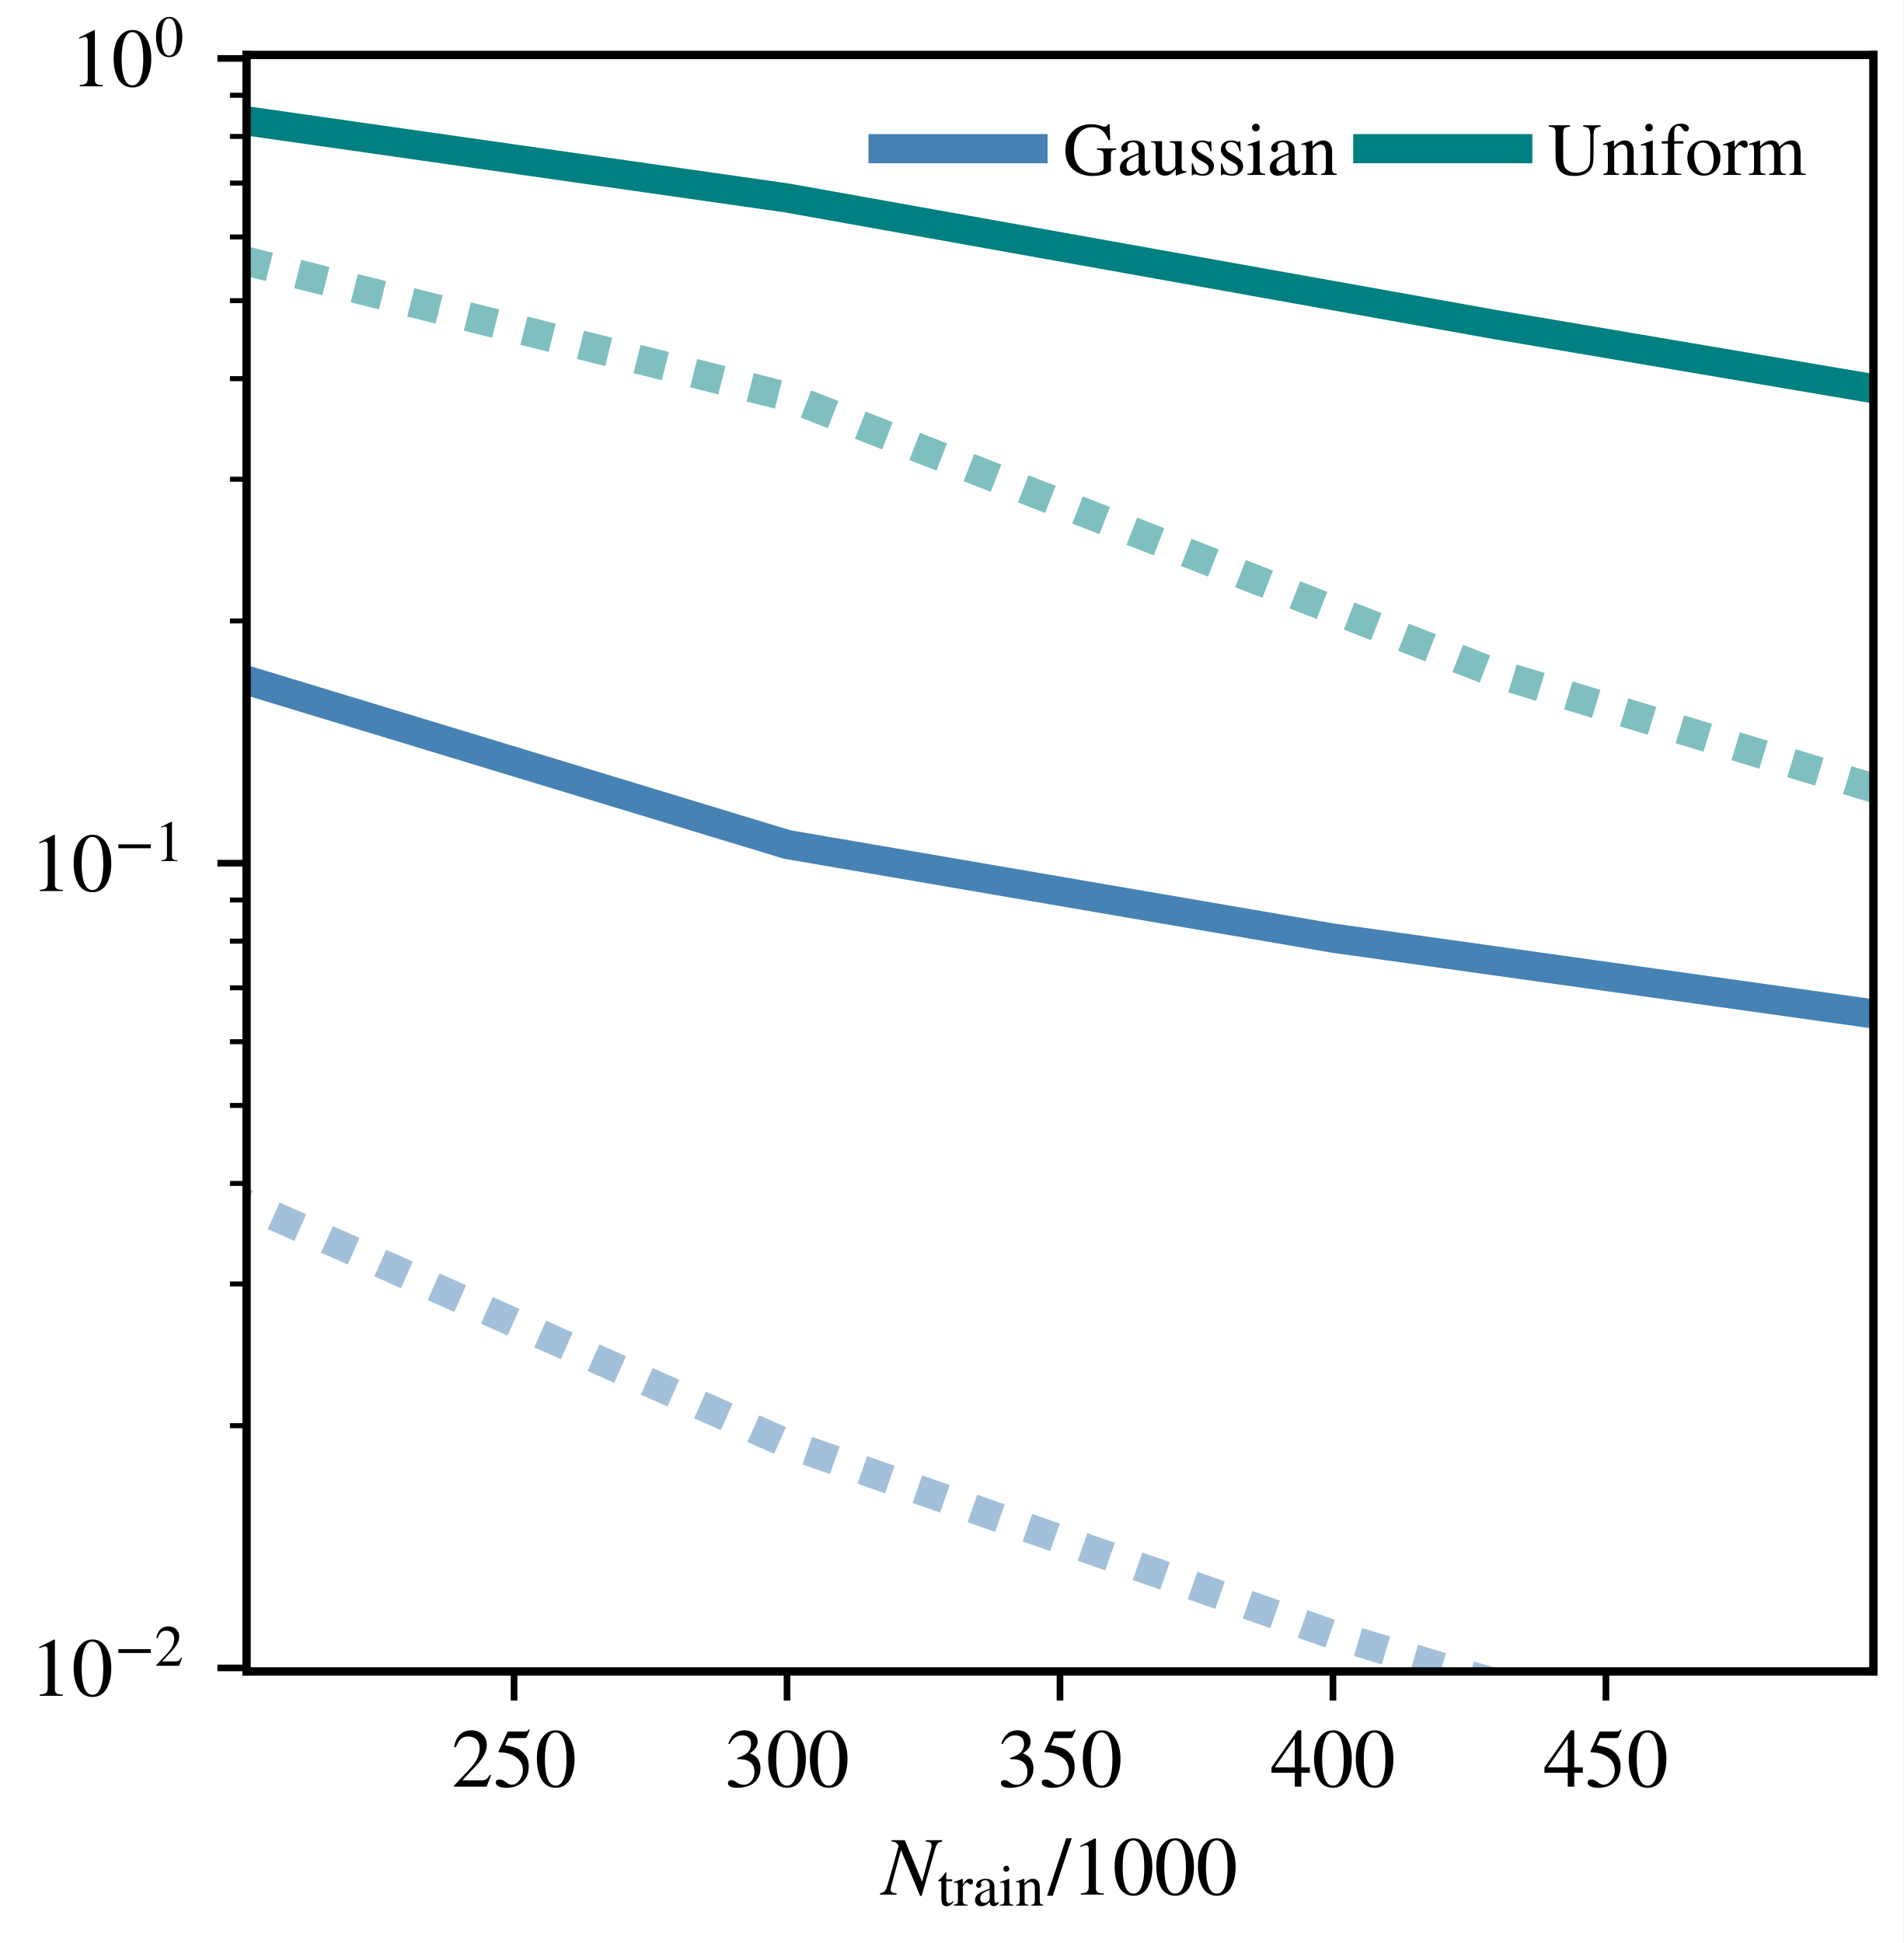
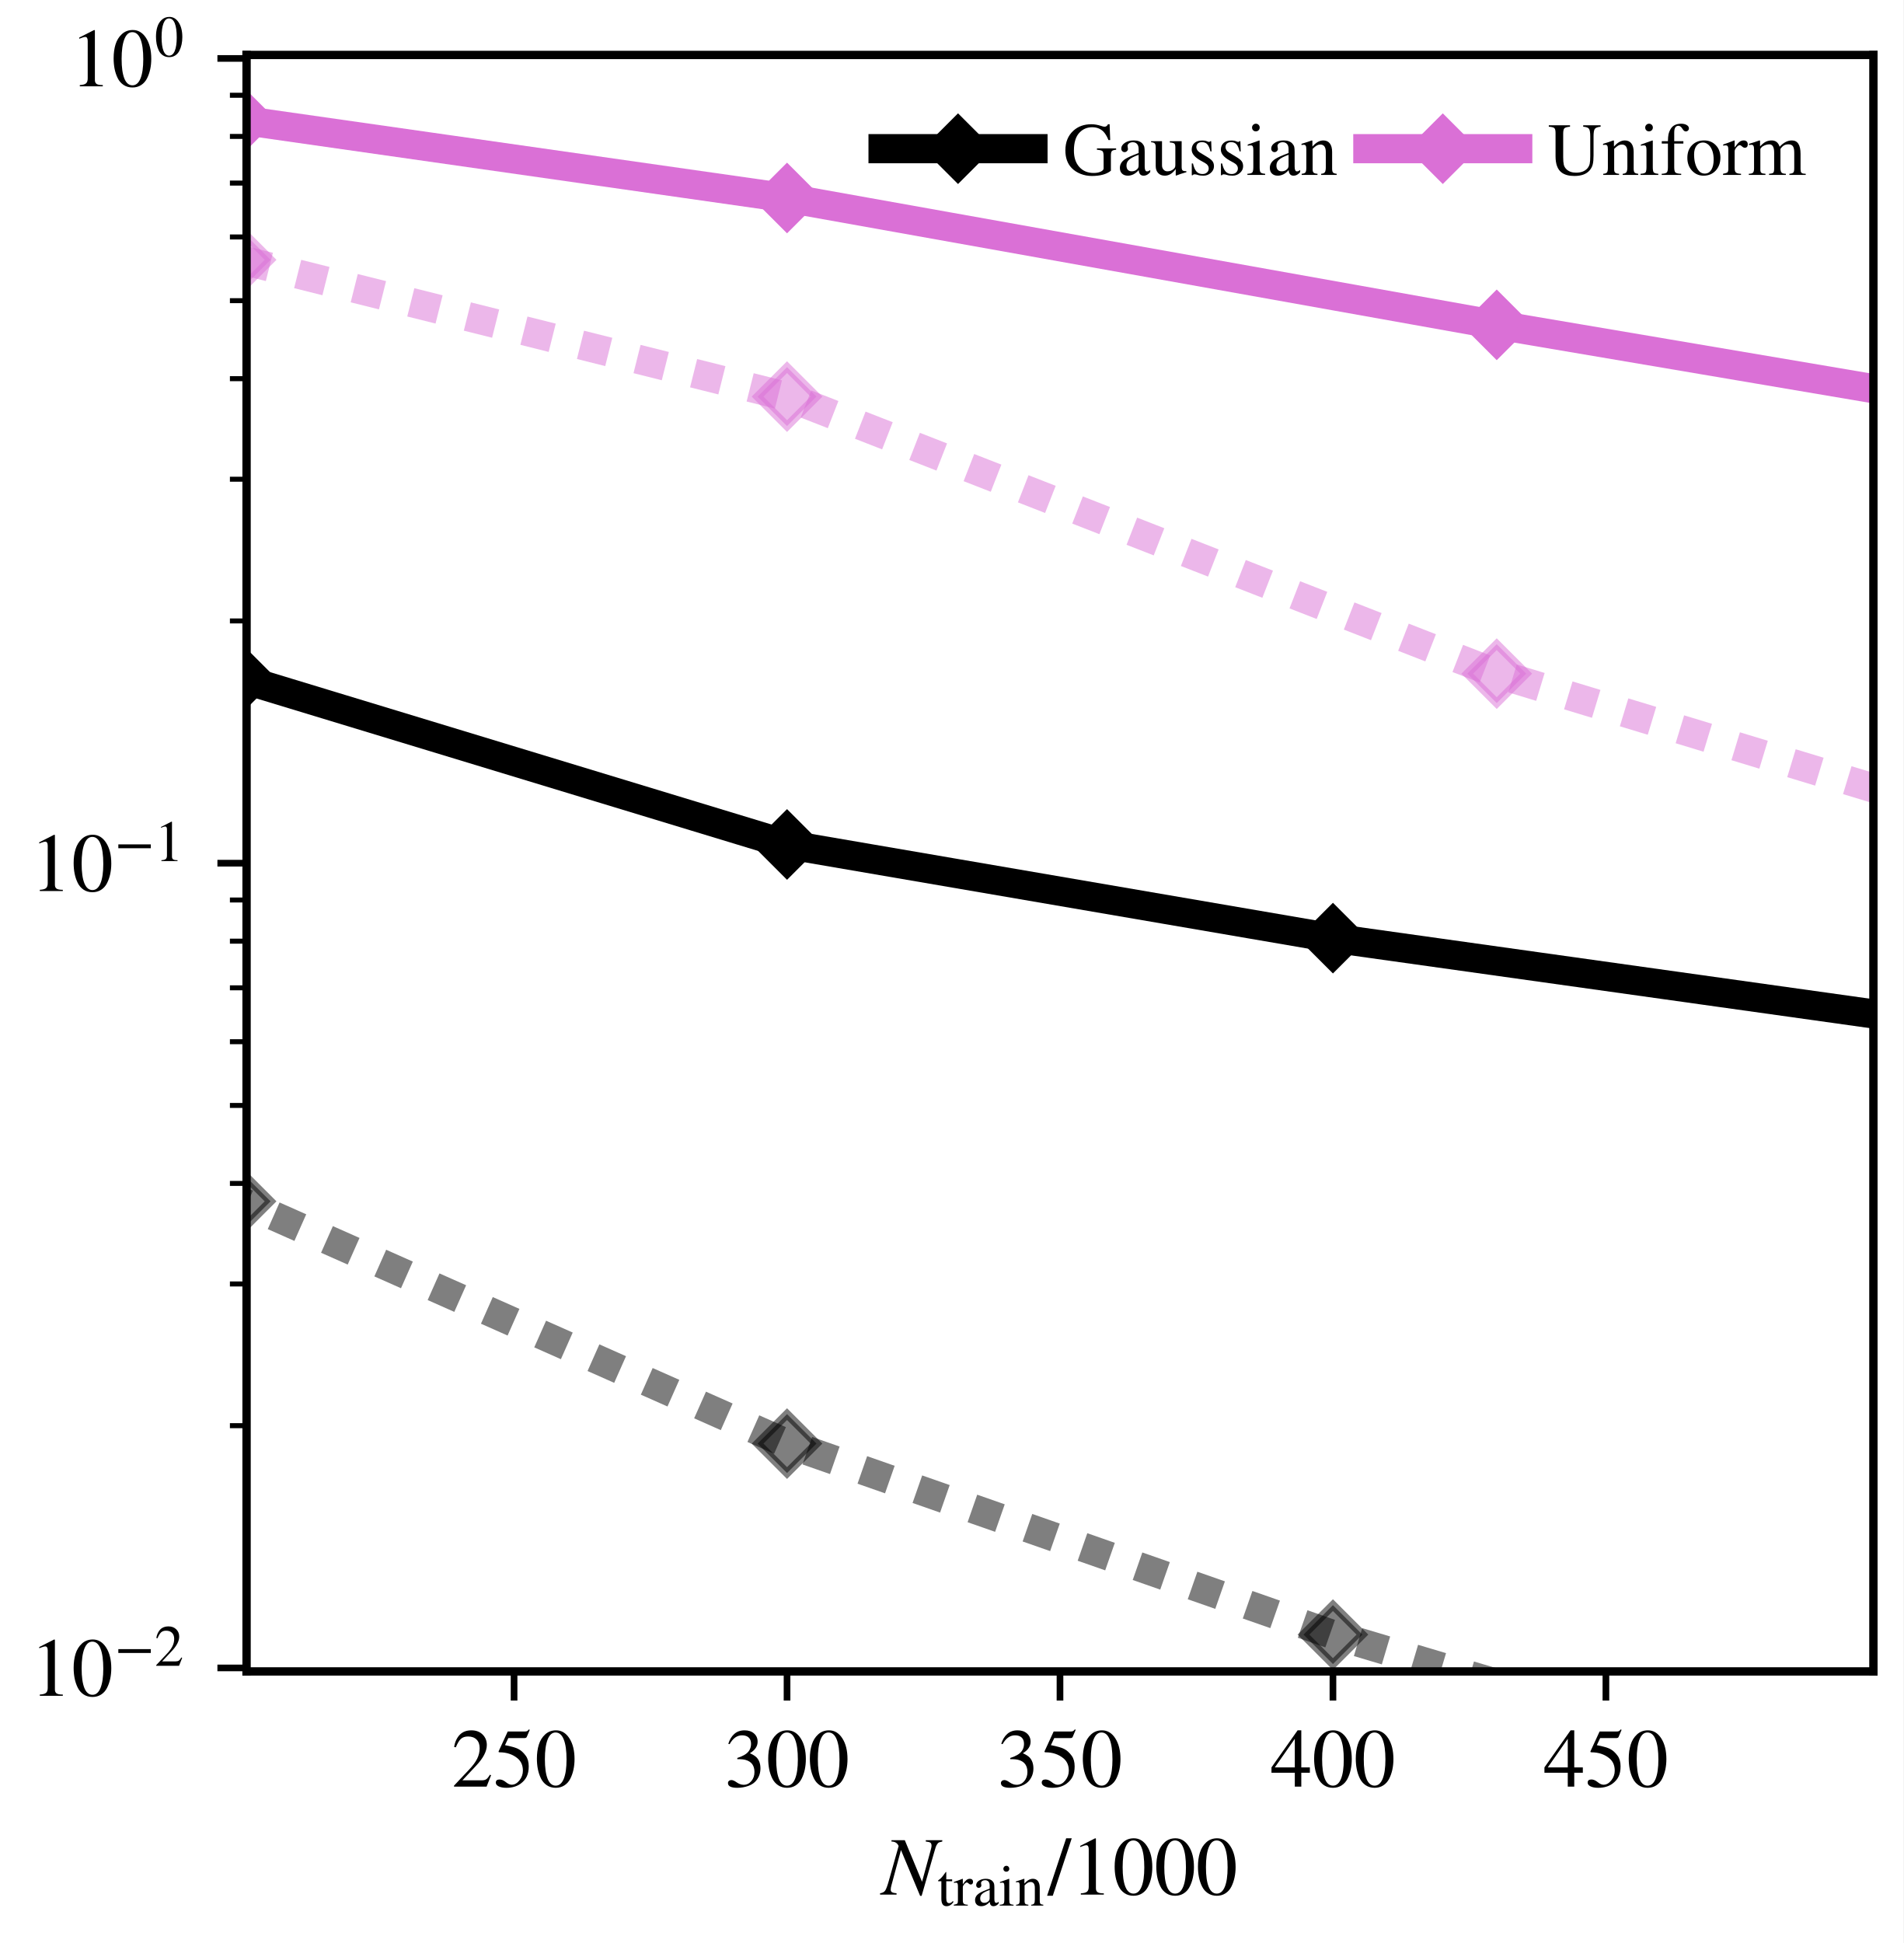
<svg xmlns="http://www.w3.org/2000/svg" xmlns:xlink="http://www.w3.org/1999/xlink" width="228.5pt" height="233.237pt" viewBox="0 0 228.5 233.237" version="1.1">
  <defs>
    <style type="text/css">*{stroke-linejoin: round; stroke-linecap: butt}</style>
  </defs>
  <g id="figure_1">
    <g id="patch_1">
      <path d="M 0 233.237  L 228.5 233.237  L 228.5 0  L 0 0  z " style="fill: #ffffff" />
    </g>
    <g id="axes_1">
      <g id="patch_2">
        <path d="M 29.6 200.637  L 224.9 200.637  L 224.9 6.597  L 29.6 6.597  z " style="fill: #ffffff" />
      </g>
      <g id="matplotlib.axis_1">
        <g id="xtick_1">
          <g id="line2d_1">
-             <path d="M 61.713 200.637  L 61.713 6.597  " clip-path="url(#p13ea6375a6)" style="fill: none" />
+             <path d="M 61.713 200.637  L 61.713 6.597  " clip-path="url(#pe35d0a212f)" style="fill: none" />
          </g>
          <g id="line2d_2">
            <defs>
-               <path id="mcc42e2bdb8" d="M 0 0  L 0 3.5  " style="stroke: #000000; stroke-width: 0.8" />
-             </defs>
-             <g>
-               <use xlink:href="#mcc42e2bdb8" x="61.713" y="200.637" style="stroke: #000000; stroke-width: 0.8" />
+               <path id="m22aeab8056" d="M 0 0  L 0 3.5  " style="stroke: #000000; stroke-width: 0.8" />
+             </defs>
+             <g>
+               <use xlink:href="#m22aeab8056" x="61.713" y="200.637" style="stroke: #000000; stroke-width: 0.8" />
            </g>
          </g>
          <g id="text_1">
            <g transform="translate(54.21309 214.4671) scale(0.1 -0.1)">
              <defs>
                <path id="STIXGeneral-Regular-32" d="M 3034 877  L 2688 0  L 186 0  L 186 77  L 1325 1286  Q 1773 1754 1965 2144  Q 2157 2534 2157 2950  Q 2157 3379 1920 3616  Q 1683 3853 1267 3853  Q 922 3853 720 3673  Q 518 3494 326 3021  L 192 3053  Q 301 3648 630 3987  Q 960 4326 1523 4326  Q 2054 4326 2380 4006  Q 2707 3686 2707 3200  Q 2707 2477 1888 1613  L 832 486  L 2330 486  Q 2541 486 2665 569  Q 2790 653 2944 915  L 3034 877  z " transform="scale(0.015625)" />
                <path id="STIXGeneral-Regular-35" d="M 2803 4358  L 2573 3814  Q 2534 3731 2400 3731  L 1158 3731  L 902 3187  Q 1606 3053 1920 2896  Q 2234 2739 2502 2368  Q 2726 2061 2726 1555  Q 2726 1094 2576 780  Q 2426 467 2099 224  Q 1664 -90 1011 -90  Q 646 -90 422 19  Q 198 128 198 307  Q 198 550 486 550  Q 717 550 960 352  Q 1210 147 1414 147  Q 1747 147 2012 480  Q 2278 813 2278 1229  Q 2278 1843 1850 2189  Q 1293 2637 486 2637  Q 410 2637 410 2688  L 416 2720  L 1114 4237  L 2438 4237  Q 2547 4237 2608 4269  Q 2669 4301 2746 4403  L 2803 4358  z " transform="scale(0.015625)" />
                <path id="STIXGeneral-Regular-30" d="M 3046 2112  Q 3046 1683 2963 1302  Q 2880 922 2717 602  Q 2554 282 2266 96  Q 1978 -90 1600 -90  Q 1210 -90 915 108  Q 621 307 461 640  Q 301 973 227 1350  Q 154 1728 154 2150  Q 154 2746 301 3222  Q 448 3699 790 4012  Q 1133 4326 1626 4326  Q 2253 4326 2649 3712  Q 3046 3098 3046 2112  z M 2432 2080  Q 2432 3091 2217 3625  Q 2003 4160 1587 4160  Q 1190 4160 979 3622  Q 768 3085 768 2106  Q 768 1120 979 598  Q 1190 77 1600 77  Q 2003 77 2217 598  Q 2432 1120 2432 2080  z " transform="scale(0.015625)" />
              </defs>
              <use xlink:href="#STIXGeneral-Regular-32" />
              <use xlink:href="#STIXGeneral-Regular-35" x="50" />
              <use xlink:href="#STIXGeneral-Regular-30" x="100" />
            </g>
          </g>
        </g>
        <g id="xtick_2">
          <g id="line2d_3">
-             <path d="M 94.482 200.637  L 94.482 6.597  " clip-path="url(#p13ea6375a6)" style="fill: none" />
+             <path d="M 94.482 200.637  L 94.482 6.597  " clip-path="url(#pe35d0a212f)" style="fill: none" />
          </g>
          <g id="line2d_4">
            <g>
-               <use xlink:href="#mcc42e2bdb8" x="94.482" y="200.637" style="stroke: #000000; stroke-width: 0.8" />
+               <use xlink:href="#m22aeab8056" x="94.482" y="200.637" style="stroke: #000000; stroke-width: 0.8" />
            </g>
          </g>
          <g id="text_2">
            <g transform="translate(86.98154 214.4671) scale(0.1 -0.1)">
              <defs>
                <path id="STIXGeneral-Regular-33" d="M 390 3264  L 288 3290  Q 435 3770 748 4048  Q 1062 4326 1542 4326  Q 1990 4326 2265 4083  Q 2541 3840 2541 3450  Q 2541 2925 1946 2566  Q 2298 2413 2477 2227  Q 2758 1914 2758 1402  Q 2758 890 2464 506  Q 2246 211 1840 60  Q 1434 -90 979 -90  Q 262 -90 262 275  Q 262 378 339 442  Q 416 506 525 506  Q 685 506 915 339  Q 1197 141 1466 141  Q 1818 141 2058 425  Q 2298 710 2298 1120  Q 2298 1856 1632 2048  Q 1434 2112 979 2112  L 979 2202  Q 1338 2323 1517 2432  Q 2035 2726 2035 3290  Q 2035 3610 1852 3776  Q 1670 3942 1344 3942  Q 768 3942 390 3264  z " transform="scale(0.015625)" />
              </defs>
              <use xlink:href="#STIXGeneral-Regular-33" />
              <use xlink:href="#STIXGeneral-Regular-30" x="50" />
              <use xlink:href="#STIXGeneral-Regular-30" x="100" />
            </g>
          </g>
        </g>
        <g id="xtick_3">
          <g id="line2d_5">
-             <path d="M 127.25 200.637  L 127.25 6.597  " clip-path="url(#p13ea6375a6)" style="fill: none" />
+             <path d="M 127.25 200.637  L 127.25 6.597  " clip-path="url(#pe35d0a212f)" style="fill: none" />
          </g>
          <g id="line2d_6">
            <g>
-               <use xlink:href="#mcc42e2bdb8" x="127.25" y="200.637" style="stroke: #000000; stroke-width: 0.8" />
+               <use xlink:href="#m22aeab8056" x="127.25" y="200.637" style="stroke: #000000; stroke-width: 0.8" />
            </g>
          </g>
          <g id="text_3">
            <g transform="translate(119.75 214.4671) scale(0.1 -0.1)">
              <use xlink:href="#STIXGeneral-Regular-33" />
              <use xlink:href="#STIXGeneral-Regular-35" x="50" />
              <use xlink:href="#STIXGeneral-Regular-30" x="100" />
            </g>
          </g>
        </g>
        <g id="xtick_4">
          <g id="line2d_7">
-             <path d="M 160.018 200.637  L 160.018 6.597  " clip-path="url(#p13ea6375a6)" style="fill: none" />
+             <path d="M 160.018 200.637  L 160.018 6.597  " clip-path="url(#pe35d0a212f)" style="fill: none" />
          </g>
          <g id="line2d_8">
            <g>
-               <use xlink:href="#mcc42e2bdb8" x="160.018" y="200.637" style="stroke: #000000; stroke-width: 0.8" />
+               <use xlink:href="#m22aeab8056" x="160.018" y="200.637" style="stroke: #000000; stroke-width: 0.8" />
            </g>
          </g>
          <g id="text_4">
            <g transform="translate(152.5185 214.4671) scale(0.1 -0.1)">
              <defs>
                <path id="STIXGeneral-Regular-34" d="M 3027 1069  L 2368 1069  L 2368 0  L 1869 0  L 1869 1069  L 77 1069  L 77 1478  L 2086 4326  L 2368 4326  L 2368 1478  L 3027 1478  L 3027 1069  z M 1869 1478  L 1869 3674  L 333 1478  L 1869 1478  z " transform="scale(0.015625)" />
              </defs>
              <use xlink:href="#STIXGeneral-Regular-34" />
              <use xlink:href="#STIXGeneral-Regular-30" x="50" />
              <use xlink:href="#STIXGeneral-Regular-30" x="100" />
            </g>
          </g>
        </g>
        <g id="xtick_5">
          <g id="line2d_9">
-             <path d="M 192.787 200.637  L 192.787 6.597  " clip-path="url(#p13ea6375a6)" style="fill: none" />
+             <path d="M 192.787 200.637  L 192.787 6.597  " clip-path="url(#pe35d0a212f)" style="fill: none" />
          </g>
          <g id="line2d_10">
            <g>
-               <use xlink:href="#mcc42e2bdb8" x="192.787" y="200.637" style="stroke: #000000; stroke-width: 0.8" />
+               <use xlink:href="#m22aeab8056" x="192.787" y="200.637" style="stroke: #000000; stroke-width: 0.8" />
            </g>
          </g>
          <g id="text_5">
            <g transform="translate(185.2869 214.4671) scale(0.1 -0.1)">
              <use xlink:href="#STIXGeneral-Regular-34" />
              <use xlink:href="#STIXGeneral-Regular-35" x="50" />
              <use xlink:href="#STIXGeneral-Regular-30" x="100" />
            </g>
          </g>
        </g>
        <g id="text_6">
          <g transform="translate(105.85 227.4671) scale(0.1 -0.1)">
            <defs>
              <path id="STIXGeneral-Italic-4e" d="M 4653 4179  L 4653 4077  Q 4480 4038 4413 4016  Q 4346 3994 4266 3882  Q 4186 3770 4144 3635  Q 4102 3501 4000 3149  L 3066 -96  L 2950 -96  L 1478 3424  L 749 723  Q 691 525 691 378  Q 691 243 790 182  Q 890 122 1139 102  L 1139 0  L -128 0  L -128 102  Q 147 141 262 304  Q 378 467 550 1075  L 1299 3731  Q 1152 4077 749 4077  L 749 4179  L 1773 4179  L 3098 986  L 3776 3469  Q 3827 3648 3827 3750  Q 3827 3923 3740 3987  Q 3654 4051 3386 4077  L 3386 4179  L 4653 4179  z " transform="scale(0.015625)" />
              <path id="STIXGeneral-Regular-74" d="M 1702 493  L 1786 422  Q 1478 -64 1011 -64  Q 448 -64 448 749  L 448 2675  L 109 2675  Q 83 2694 83 2720  Q 83 2771 192 2842  Q 435 2982 813 3526  Q 826 3546 874 3606  Q 922 3667 941 3706  Q 986 3706 986 3622  L 986 2880  L 1632 2880  L 1632 2675  L 986 2675  L 986 845  Q 986 538 1062 403  Q 1139 269 1318 269  Q 1510 269 1702 493  z " transform="scale(0.015625)" />
              <path id="STIXGeneral-Regular-72" d="M 1024 2931  L 1024 2342  Q 1267 2688 1430 2816  Q 1594 2944 1792 2944  Q 1958 2944 2051 2854  Q 2144 2765 2144 2605  Q 2144 2470 2077 2393  Q 2010 2317 1894 2317  Q 1773 2317 1638 2445  Q 1536 2541 1472 2541  Q 1338 2541 1181 2355  Q 1024 2170 1024 2016  L 1024 576  Q 1024 301 1133 205  Q 1242 109 1568 96  L 1568 0  L 32 0  L 32 96  Q 339 154 412 224  Q 486 294 486 538  L 486 2138  Q 486 2349 438 2435  Q 390 2522 269 2522  Q 166 2522 45 2496  L 45 2598  Q 448 2726 992 2944  L 1024 2931  z " transform="scale(0.015625)" />
              <path id="STIXGeneral-Regular-61" d="M 2829 422  L 2829 243  Q 2586 -64 2253 -64  Q 1888 -64 1843 403  L 1837 403  Q 1427 -64 909 -64  Q 608 -64 422 112  Q 237 288 237 602  Q 237 1050 685 1350  Q 992 1555 1837 1869  L 1837 2214  Q 1837 2502 1699 2646  Q 1562 2790 1338 2790  Q 1146 2790 1018 2697  Q 890 2605 890 2477  Q 890 2419 909 2348  Q 928 2278 928 2208  Q 928 2112 841 2029  Q 755 1946 634 1946  Q 525 1946 441 2029  Q 358 2112 358 2240  Q 358 2547 685 2752  Q 986 2944 1421 2944  Q 1939 2944 2176 2656  Q 2291 2522 2323 2384  Q 2355 2246 2355 1946  L 2355 723  Q 2355 301 2554 301  Q 2682 301 2829 422  z M 1837 813  L 1837 1715  Q 1248 1510 1018 1293  Q 800 1094 800 800  Q 800 557 921 432  Q 1043 307 1242 307  Q 1453 307 1613 410  Q 1747 506 1792 589  Q 1837 672 1837 813  z " transform="scale(0.015625)" />
              <path id="STIXGeneral-Regular-69" d="M 1152 4045  Q 1152 3904 1056 3811  Q 960 3718 819 3718  Q 685 3718 592 3811  Q 499 3904 499 4045  Q 499 4179 595 4275  Q 691 4371 826 4371  Q 966 4371 1059 4275  Q 1152 4179 1152 4045  z M 1619 0  L 102 0  L 102 96  Q 435 115 521 211  Q 608 307 608 666  L 608 2118  Q 608 2342 563 2432  Q 518 2522 397 2522  Q 243 2522 128 2490  L 128 2592  L 1120 2944  L 1146 2918  L 1146 672  Q 1146 314 1226 218  Q 1306 122 1619 96  L 1619 0  z " transform="scale(0.015625)" />
              <path id="STIXGeneral-Regular-6e" d="M 3104 0  L 1773 0  L 1779 96  Q 2016 115 2096 233  Q 2176 352 2176 672  L 2176 1946  Q 2176 2592 1709 2592  Q 1549 2592 1408 2515  Q 1267 2438 1050 2227  L 1050 461  Q 1050 269 1136 192  Q 1222 115 1466 96  L 1466 0  L 115 0  L 115 96  Q 358 115 435 214  Q 512 314 512 602  L 512 2157  Q 512 2394 467 2483  Q 422 2573 288 2573  Q 160 2573 102 2547  L 102 2656  Q 550 2784 979 2944  L 1030 2925  L 1030 2426  L 1037 2426  Q 1491 2944 1958 2944  Q 2323 2944 2518 2688  Q 2714 2432 2714 1958  L 2714 544  Q 2714 288 2790 205  Q 2867 122 3104 96  L 3104 0  z " transform="scale(0.015625)" />
              <path id="STIXGeneral-Regular-2f" d="M 1837 4326  L 378 -90  L -58 -90  L 1408 4326  L 1837 4326  z " transform="scale(0.015625)" />
              <path id="STIXGeneral-Regular-31" d="M 2522 0  L 755 0  L 755 96  Q 1107 115 1235 227  Q 1363 339 1363 608  L 1363 3482  Q 1363 3795 1171 3795  Q 1082 3795 883 3718  L 710 3654  L 710 3744  L 1856 4326  L 1914 4307  L 1914 486  Q 1914 275 2042 185  Q 2170 96 2522 96  L 2522 0  z " transform="scale(0.015625)" />
            </defs>
            <use xlink:href="#STIXGeneral-Italic-4e" transform="translate(0 0.40625)" />
            <use xlink:href="#STIXGeneral-Regular-74" transform="translate(66.7 -12.82188) scale(0.7)" />
            <use xlink:href="#STIXGeneral-Regular-72" transform="translate(86.15999 -12.82188) scale(0.7)" />
            <use xlink:href="#STIXGeneral-Regular-61" transform="translate(109.47 -12.82188) scale(0.7)" />
            <use xlink:href="#STIXGeneral-Regular-69" transform="translate(140.55 -12.82188) scale(0.7)" />
            <use xlink:href="#STIXGeneral-Regular-6e" transform="translate(160.01 -12.82188) scale(0.7)" />
            <use xlink:href="#STIXGeneral-Regular-2f" transform="translate(199.4193 0.40625)" />
            <use xlink:href="#STIXGeneral-Regular-31" transform="translate(227.2193 0.40625)" />
            <use xlink:href="#STIXGeneral-Regular-30" transform="translate(277.2193 0.40625)" />
            <use xlink:href="#STIXGeneral-Regular-30" transform="translate(327.2193 0.40625)" />
            <use xlink:href="#STIXGeneral-Regular-30" transform="translate(377.2193 0.40625)" />
          </g>
        </g>
      </g>
      <g id="matplotlib.axis_2">
        <g id="ytick_1">
          <g id="line2d_11">
-             <path d="M 29.6 200.216  L 224.9 200.216  " clip-path="url(#p13ea6375a6)" style="fill: none" />
+             <path d="M 29.6 200.216  L 224.9 200.216  " clip-path="url(#pe35d0a212f)" style="fill: none" />
          </g>
          <g id="line2d_12">
            <defs>
-               <path id="ma71e98b173" d="M 0 0  L -3.5 0  " style="stroke: #000000; stroke-width: 0.8" />
-             </defs>
-             <g>
-               <use xlink:href="#ma71e98b173" x="29.6" y="200.216" style="stroke: #000000; stroke-width: 0.8" />
+               <path id="m54053cd755" d="M 0 0  L -3.5 0  " style="stroke: #000000; stroke-width: 0.8" />
+             </defs>
+             <g>
+               <use xlink:href="#m54053cd755" x="29.6" y="200.216" style="stroke: #000000; stroke-width: 0.8" />
            </g>
          </g>
          <g id="text_7">
            <g transform="translate(3.6 203.6306) scale(0.1 -0.1)">
              <defs>
                <path id="STIXGeneral-Regular-2212" d="M 3974 1408  L 410 1408  L 410 1830  L 3974 1830  L 3974 1408  z " transform="scale(0.015625)" />
              </defs>
              <use xlink:href="#STIXGeneral-Regular-31" transform="translate(0 0.684375)" />
              <use xlink:href="#STIXGeneral-Regular-30" transform="translate(49.99999 0.684375)" />
              <use xlink:href="#STIXGeneral-Regular-2212" transform="translate(101.575 36.68438) scale(0.7)" />
              <use xlink:href="#STIXGeneral-Regular-32" transform="translate(149.525 36.68438) scale(0.7)" />
            </g>
          </g>
        </g>
        <g id="ytick_2">
          <g id="line2d_13">
-             <path d="M 29.6 103.615  L 224.9 103.615  " clip-path="url(#p13ea6375a6)" style="fill: none" />
+             <path d="M 29.6 103.615  L 224.9 103.615  " clip-path="url(#pe35d0a212f)" style="fill: none" />
          </g>
          <g id="line2d_14">
            <g>
-               <use xlink:href="#ma71e98b173" x="29.6" y="103.615" style="stroke: #000000; stroke-width: 0.8" />
+               <use xlink:href="#m54053cd755" x="29.6" y="103.615" style="stroke: #000000; stroke-width: 0.8" />
            </g>
          </g>
          <g id="text_8">
            <g transform="translate(3.6 107.0301) scale(0.1 -0.1)">
              <use xlink:href="#STIXGeneral-Regular-31" transform="translate(0 0.684375)" />
              <use xlink:href="#STIXGeneral-Regular-30" transform="translate(49.99999 0.684375)" />
              <use xlink:href="#STIXGeneral-Regular-2212" transform="translate(101.575 36.68438) scale(0.7)" />
              <use xlink:href="#STIXGeneral-Regular-31" transform="translate(149.525 36.68438) scale(0.7)" />
            </g>
          </g>
        </g>
        <g id="ytick_3">
          <g id="line2d_15">
-             <path d="M 29.6 7.015  L 224.9 7.015  " clip-path="url(#p13ea6375a6)" style="fill: none" />
+             <path d="M 29.6 7.015  L 224.9 7.015  " clip-path="url(#pe35d0a212f)" style="fill: none" />
          </g>
          <g id="line2d_16">
            <g>
-               <use xlink:href="#ma71e98b173" x="29.6" y="7.015" style="stroke: #000000; stroke-width: 0.8" />
+               <use xlink:href="#m54053cd755" x="29.6" y="7.015" style="stroke: #000000; stroke-width: 0.8" />
            </g>
          </g>
          <g id="text_9">
            <g transform="translate(8.4 10.42969) scale(0.1 -0.1)">
              <use xlink:href="#STIXGeneral-Regular-31" transform="translate(0 0.684375)" />
              <use xlink:href="#STIXGeneral-Regular-30" transform="translate(49.99999 0.684375)" />
              <use xlink:href="#STIXGeneral-Regular-30" transform="translate(101.575 36.68438) scale(0.7)" />
            </g>
          </g>
        </g>
        <g id="ytick_4">
          <g id="line2d_17">
            <defs>
-               <path id="mf55c39a21f" d="M 0 0  L -2 0  " style="stroke: #000000; stroke-width: 0.6" />
-             </defs>
-             <g>
-               <use xlink:href="#mf55c39a21f" x="29.6" y="171.136" style="stroke: #000000; stroke-width: 0.6" />
+               <path id="m7fe0c5a105" d="M 0 0  L -2 0  " style="stroke: #000000; stroke-width: 0.6" />
+             </defs>
+             <g>
+               <use xlink:href="#m7fe0c5a105" x="29.6" y="171.136" style="stroke: #000000; stroke-width: 0.6" />
            </g>
          </g>
        </g>
        <g id="ytick_5">
          <g id="line2d_18">
            <g>
-               <use xlink:href="#mf55c39a21f" x="29.6" y="154.126" style="stroke: #000000; stroke-width: 0.6" />
+               <use xlink:href="#m7fe0c5a105" x="29.6" y="154.126" style="stroke: #000000; stroke-width: 0.6" />
            </g>
          </g>
        </g>
        <g id="ytick_6">
          <g id="line2d_19">
            <g>
-               <use xlink:href="#mf55c39a21f" x="29.6" y="142.056" style="stroke: #000000; stroke-width: 0.6" />
+               <use xlink:href="#m7fe0c5a105" x="29.6" y="142.056" style="stroke: #000000; stroke-width: 0.6" />
            </g>
          </g>
        </g>
        <g id="ytick_7">
          <g id="line2d_20">
            <g>
-               <use xlink:href="#mf55c39a21f" x="29.6" y="132.695" style="stroke: #000000; stroke-width: 0.6" />
+               <use xlink:href="#m7fe0c5a105" x="29.6" y="132.695" style="stroke: #000000; stroke-width: 0.6" />
            </g>
          </g>
        </g>
        <g id="ytick_8">
          <g id="line2d_21">
            <g>
-               <use xlink:href="#mf55c39a21f" x="29.6" y="125.046" style="stroke: #000000; stroke-width: 0.6" />
+               <use xlink:href="#m7fe0c5a105" x="29.6" y="125.046" style="stroke: #000000; stroke-width: 0.6" />
            </g>
          </g>
        </g>
        <g id="ytick_9">
          <g id="line2d_22">
            <g>
-               <use xlink:href="#mf55c39a21f" x="29.6" y="118.579" style="stroke: #000000; stroke-width: 0.6" />
+               <use xlink:href="#m7fe0c5a105" x="29.6" y="118.579" style="stroke: #000000; stroke-width: 0.6" />
            </g>
          </g>
        </g>
        <g id="ytick_10">
          <g id="line2d_23">
            <g>
-               <use xlink:href="#mf55c39a21f" x="29.6" y="112.977" style="stroke: #000000; stroke-width: 0.6" />
+               <use xlink:href="#m7fe0c5a105" x="29.6" y="112.977" style="stroke: #000000; stroke-width: 0.6" />
            </g>
          </g>
        </g>
        <g id="ytick_11">
          <g id="line2d_24">
            <g>
-               <use xlink:href="#mf55c39a21f" x="29.6" y="108.035" style="stroke: #000000; stroke-width: 0.6" />
+               <use xlink:href="#m7fe0c5a105" x="29.6" y="108.035" style="stroke: #000000; stroke-width: 0.6" />
            </g>
          </g>
        </g>
        <g id="ytick_12">
          <g id="line2d_25">
            <g>
-               <use xlink:href="#mf55c39a21f" x="29.6" y="74.536" style="stroke: #000000; stroke-width: 0.6" />
+               <use xlink:href="#m7fe0c5a105" x="29.6" y="74.536" style="stroke: #000000; stroke-width: 0.6" />
            </g>
          </g>
        </g>
        <g id="ytick_13">
          <g id="line2d_26">
            <g>
-               <use xlink:href="#mf55c39a21f" x="29.6" y="57.525" style="stroke: #000000; stroke-width: 0.6" />
+               <use xlink:href="#m7fe0c5a105" x="29.6" y="57.525" style="stroke: #000000; stroke-width: 0.6" />
            </g>
          </g>
        </g>
        <g id="ytick_14">
          <g id="line2d_27">
            <g>
-               <use xlink:href="#mf55c39a21f" x="29.6" y="45.456" style="stroke: #000000; stroke-width: 0.6" />
+               <use xlink:href="#m7fe0c5a105" x="29.6" y="45.456" style="stroke: #000000; stroke-width: 0.6" />
            </g>
          </g>
        </g>
        <g id="ytick_15">
          <g id="line2d_28">
            <g>
-               <use xlink:href="#mf55c39a21f" x="29.6" y="36.094" style="stroke: #000000; stroke-width: 0.6" />
+               <use xlink:href="#m7fe0c5a105" x="29.6" y="36.094" style="stroke: #000000; stroke-width: 0.6" />
            </g>
          </g>
        </g>
        <g id="ytick_16">
          <g id="line2d_29">
            <g>
-               <use xlink:href="#mf55c39a21f" x="29.6" y="28.446" style="stroke: #000000; stroke-width: 0.6" />
+               <use xlink:href="#m7fe0c5a105" x="29.6" y="28.446" style="stroke: #000000; stroke-width: 0.6" />
            </g>
          </g>
        </g>
        <g id="ytick_17">
          <g id="line2d_30">
            <g>
-               <use xlink:href="#mf55c39a21f" x="29.6" y="21.978" style="stroke: #000000; stroke-width: 0.6" />
+               <use xlink:href="#m7fe0c5a105" x="29.6" y="21.978" style="stroke: #000000; stroke-width: 0.6" />
            </g>
          </g>
        </g>
        <g id="ytick_18">
          <g id="line2d_31">
            <g>
-               <use xlink:href="#mf55c39a21f" x="29.6" y="16.376" style="stroke: #000000; stroke-width: 0.6" />
+               <use xlink:href="#m7fe0c5a105" x="29.6" y="16.376" style="stroke: #000000; stroke-width: 0.6" />
            </g>
          </g>
        </g>
        <g id="ytick_19">
          <g id="line2d_32">
            <g>
-               <use xlink:href="#mf55c39a21f" x="29.6" y="11.435" style="stroke: #000000; stroke-width: 0.6" />
+               <use xlink:href="#m7fe0c5a105" x="29.6" y="11.435" style="stroke: #000000; stroke-width: 0.6" />
            </g>
          </g>
        </g>
      </g>
      <g id="line2d_33">
-         <path d="M -1 60.091  L 28.945 81.453  L 94.482 101.369  L 160.018 112.611  L 229.5 122.355  " clip-path="url(#p13ea6375a6)" style="fill: none; stroke: #4682b4; stroke-width: 3.5; stroke-linecap: square" />
+         <path d="M -1 60.091  L 28.945 81.453  L 94.482 101.369  L 160.018 112.611  L 229.5 122.355  " clip-path="url(#pe35d0a212f)" style="fill: none; stroke: #000000; stroke-width: 3.5; stroke-linecap: square" />
+         <defs>
+           <path id="m71ecc8eef7" d="M 0 3.536  L 3.536 0  L 0 -3.536  L -3.536 0  z " style="stroke: #000000; stroke-linejoin: miter" />
+         </defs>
+         <g clip-path="url(#pe35d0a212f)">
+           <use xlink:href="#m71ecc8eef7" x="-1" y="60.091" style="stroke: #000000; stroke-linejoin: miter" />
+           <use xlink:href="#m71ecc8eef7" x="28.945" y="81.453" style="stroke: #000000; stroke-linejoin: miter" />
+           <use xlink:href="#m71ecc8eef7" x="94.482" y="101.369" style="stroke: #000000; stroke-linejoin: miter" />
+           <use xlink:href="#m71ecc8eef7" x="160.018" y="112.611" style="stroke: #000000; stroke-linejoin: miter" />
+           <use xlink:href="#m71ecc8eef7" x="245.216" y="124.559" style="stroke: #000000; stroke-linejoin: miter" />
+         </g>
      </g>
      <g id="line2d_34">
-         <path d="M 28.945 14.414  L 94.482 23.766  L 179.68 38.995  L 229.5 47.436  " clip-path="url(#p13ea6375a6)" style="fill: none; stroke: #008080; stroke-width: 3.5; stroke-linecap: square" />
+         <path d="M 28.945 14.414  L 94.482 23.766  L 179.68 38.995  L 229.5 47.436  " clip-path="url(#pe35d0a212f)" style="fill: none; stroke: #da70d6; stroke-width: 3.5; stroke-linecap: square" />
+         <defs>
+           <path id="m9c92526681" d="M 0 3.536  L 3.536 0  L 0 -3.536  L -3.536 0  z " style="stroke: #da70d6; stroke-linejoin: miter" />
+         </defs>
+         <g clip-path="url(#pe35d0a212f)">
+           <use xlink:href="#m9c92526681" x="28.945" y="14.414" style="fill: #da70d6; stroke: #da70d6; stroke-linejoin: miter" />
+           <use xlink:href="#m9c92526681" x="94.482" y="23.766" style="fill: #da70d6; stroke: #da70d6; stroke-linejoin: miter" />
+           <use xlink:href="#m9c92526681" x="179.68" y="38.995" style="fill: #da70d6; stroke: #da70d6; stroke-linejoin: miter" />
+           <use xlink:href="#m9c92526681" x="245.216" y="50.098" style="fill: #da70d6; stroke: #da70d6; stroke-linejoin: miter" />
+         </g>
      </g>
      <g id="line2d_35">
-         <path d="M -1 110.988  L 28.945 144.208  L 94.482 173.288  L 160.018 196.217  L 229.5 216.956  " clip-path="url(#p13ea6375a6)" style="fill: none; stroke-dasharray: 3.5,3.5; stroke-dashoffset: 0; stroke: #4682b4; stroke-opacity: 0.5; stroke-width: 3.5" />
+         <path d="M -1 110.988  L 28.945 144.208  L 94.482 173.288  L 160.018 196.217  L 229.5 216.956  " clip-path="url(#pe35d0a212f)" style="fill: none; stroke-dasharray: 3.5,3.5; stroke-dashoffset: 0; stroke: #000000; stroke-opacity: 0.5; stroke-width: 3.5" />
+         <defs>
+           <path id="m3f253d9751" d="M 0 3.536  L 3.536 0  L 0 -3.536  L -3.536 0  z " style="stroke: #000000; stroke-opacity: 0.5; stroke-linejoin: miter" />
+         </defs>
+         <g clip-path="url(#pe35d0a212f)">
+           <use xlink:href="#m3f253d9751" x="-1" y="110.988" style="fill-opacity: 0.5; stroke: #000000; stroke-opacity: 0.5; stroke-linejoin: miter" />
+           <use xlink:href="#m3f253d9751" x="28.945" y="144.208" style="fill-opacity: 0.5; stroke: #000000; stroke-opacity: 0.5; stroke-linejoin: miter" />
+           <use xlink:href="#m3f253d9751" x="94.482" y="173.288" style="fill-opacity: 0.5; stroke: #000000; stroke-opacity: 0.5; stroke-linejoin: miter" />
+           <use xlink:href="#m3f253d9751" x="160.018" y="196.217" style="fill-opacity: 0.5; stroke: #000000; stroke-opacity: 0.5; stroke-linejoin: miter" />
+           <use xlink:href="#m3f253d9751" x="245.216" y="221.646" style="fill-opacity: 0.5; stroke: #000000; stroke-opacity: 0.5; stroke-linejoin: miter" />
+         </g>
      </g>
      <g id="line2d_36">
-         <path d="M 28.945 31.19  L 94.482 47.608  L 179.68 80.863  L 229.5 96.001  " clip-path="url(#p13ea6375a6)" style="fill: none; stroke-dasharray: 3.5,3.5; stroke-dashoffset: 0; stroke: #008080; stroke-opacity: 0.5; stroke-width: 3.5" />
+         <path d="M 28.945 31.19  L 94.482 47.608  L 179.68 80.863  L 229.5 96.001  " clip-path="url(#pe35d0a212f)" style="fill: none; stroke-dasharray: 3.5,3.5; stroke-dashoffset: 0; stroke: #da70d6; stroke-opacity: 0.5; stroke-width: 3.5" />
+         <defs>
+           <path id="mda6a3e54e1" d="M 0 3.536  L 3.536 0  L 0 -3.536  L -3.536 0  z " style="stroke: #da70d6; stroke-opacity: 0.5; stroke-linejoin: miter" />
+         </defs>
+         <g clip-path="url(#pe35d0a212f)">
+           <use xlink:href="#mda6a3e54e1" x="28.945" y="31.19" style="fill: #da70d6; fill-opacity: 0.5; stroke: #da70d6; stroke-opacity: 0.5; stroke-linejoin: miter" />
+           <use xlink:href="#mda6a3e54e1" x="94.482" y="47.608" style="fill: #da70d6; fill-opacity: 0.5; stroke: #da70d6; stroke-opacity: 0.5; stroke-linejoin: miter" />
+           <use xlink:href="#mda6a3e54e1" x="179.68" y="80.863" style="fill: #da70d6; fill-opacity: 0.5; stroke: #da70d6; stroke-opacity: 0.5; stroke-linejoin: miter" />
+           <use xlink:href="#mda6a3e54e1" x="245.216" y="100.777" style="fill: #da70d6; fill-opacity: 0.5; stroke: #da70d6; stroke-opacity: 0.5; stroke-linejoin: miter" />
+         </g>
      </g>
      <g id="patch_3">
        <path d="M 29.6 200.637  L 29.6 6.597  " style="fill: none; stroke: #000000; stroke-linejoin: miter; stroke-linecap: square" />
      </g>
      <g id="patch_4">
        <path d="M 224.9 200.637  L 224.9 6.597  " style="fill: none; stroke: #000000; stroke-linejoin: miter; stroke-linecap: square" />
      </g>
      <g id="patch_5">
        <path d="M 29.6 200.637  L 224.9 200.637  " style="fill: none; stroke: #000000; stroke-linejoin: miter; stroke-linecap: square" />
      </g>
      <g id="patch_6">
        <path d="M 29.6 6.597  L 224.9 6.597  " style="fill: none; stroke: #000000; stroke-linejoin: miter; stroke-linecap: square" />
      </g>
      <g id="legend_1">
        <g id="line2d_37">
-           <path d="M 106.009 17.847  L 115.009 17.847  L 124.009 17.847  " style="fill: none; stroke: #4682b4; stroke-width: 3.5; stroke-linecap: square" />
+           <path d="M 106.009 17.847  L 115.009 17.847  L 124.009 17.847  " style="fill: none; stroke: #000000; stroke-width: 3.5; stroke-linecap: square" />
+           <g>
+             <use xlink:href="#m71ecc8eef7" x="115.009" y="17.847" style="stroke: #000000; stroke-linejoin: miter" />
+           </g>
        </g>
        <g id="text_10">
          <g transform="translate(127.6086 20.9974) scale(0.09 -0.09)">
            <defs>
              <path id="STIXGeneral-Regular-47" d="M 4538 2266  L 4538 2150  Q 4256 2125 4173 2035  Q 4090 1946 4090 1638  L 4090 358  Q 3539 -90 2464 -90  Q 1965 -90 1507 89  Q 1050 269 736 595  Q 205 1152 205 2093  Q 205 3155 890 3776  Q 1491 4326 2419 4326  Q 2829 4326 3270 4179  Q 3443 4115 3552 4115  Q 3654 4115 3731 4176  Q 3808 4237 3840 4326  L 3981 4326  L 4032 2976  L 3885 2976  Q 3680 3475 3430 3718  Q 3059 4070 2496 4070  Q 1856 4070 1427 3629  Q 934 3136 934 2074  Q 934 1190 1395 678  Q 1856 166 2618 166  Q 2982 166 3225 281  Q 3469 397 3469 557  L 3469 1562  Q 3469 1933 3376 2025  Q 3283 2118 2899 2150  L 2899 2266  L 4538 2266  z " transform="scale(0.015625)" />
              <path id="STIXGeneral-Regular-75" d="M 3072 320  L 3072 230  Q 2573 96 2195 -58  L 2163 -38  L 2163 486  L 2150 486  Q 1747 -64 1235 -64  Q 870 -64 662 160  Q 454 384 454 755  L 454 2362  Q 454 2598 371 2688  Q 288 2778 58 2790  L 58 2880  L 992 2880  L 992 813  Q 992 595 1123 451  Q 1254 307 1446 307  Q 1760 307 1984 506  Q 2067 582 2099 649  Q 2131 717 2131 877  L 2131 2355  Q 2131 2605 2041 2678  Q 1952 2752 1658 2771  L 1658 2880  L 2669 2880  L 2669 685  Q 2669 461 2742 390  Q 2816 320 3034 320  L 3072 320  z " transform="scale(0.015625)" />
              <path id="STIXGeneral-Regular-73" d="M 998 1926  L 1664 1523  Q 1984 1331 2105 1164  Q 2227 998 2227 736  Q 2227 416 1961 176  Q 1696 -64 1331 -64  Q 1030 -64 864 -6  Q 691 51 570 51  Q 461 51 416 -26  L 333 -26  L 333 979  L 435 979  Q 538 512 730 294  Q 922 77 1248 77  Q 1485 77 1632 211  Q 1779 346 1779 550  Q 1779 845 1440 1030  L 1094 1222  Q 326 1651 326 2150  Q 326 2522 566 2730  Q 806 2938 1210 2938  Q 1491 2938 1638 2867  Q 1754 2816 1818 2816  Q 1862 2816 1920 2880  L 1990 2880  L 2022 2010  L 1926 2010  Q 1818 2445 1654 2621  Q 1491 2797 1203 2797  Q 986 2797 854 2688  Q 723 2579 723 2362  Q 723 2253 796 2128  Q 870 2003 998 1926  z " transform="scale(0.015625)" />
            </defs>
            <use xlink:href="#STIXGeneral-Regular-47" />
            <use xlink:href="#STIXGeneral-Regular-61" x="72.2" />
            <use xlink:href="#STIXGeneral-Regular-75" x="116.6" />
            <use xlink:href="#STIXGeneral-Regular-73" x="166.6" />
            <use xlink:href="#STIXGeneral-Regular-73" x="205.5" />
            <use xlink:href="#STIXGeneral-Regular-69" x="244.4" />
            <use xlink:href="#STIXGeneral-Regular-61" x="272.2" />
            <use xlink:href="#STIXGeneral-Regular-6e" x="316.6" />
          </g>
        </g>
        <g id="line2d_38">
-           <path d="M 164.205 17.847  L 173.205 17.847  L 182.205 17.847  " style="fill: none; stroke: #008080; stroke-width: 3.5; stroke-linecap: square" />
+           <path d="M 164.205 17.847  L 173.205 17.847  L 182.205 17.847  " style="fill: none; stroke: #da70d6; stroke-width: 3.5; stroke-linecap: square" />
+           <g>
+             <use xlink:href="#m9c92526681" x="173.205" y="17.847" style="fill: #da70d6; stroke: #da70d6; stroke-linejoin: miter" />
+           </g>
        </g>
        <g id="text_11">
          <g transform="translate(185.8048 20.9974) scale(0.09 -0.09)">
            <defs>
              <path id="STIXGeneral-Regular-55" d="M 4512 4237  L 4512 4115  Q 4122 4077 4016 3926  Q 3910 3776 3910 3302  L 3910 1670  Q 3910 1178 3840 896  Q 3770 614 3565 378  Q 3155 -90 2272 -90  Q 1574 -90 1184 205  Q 666 589 666 1594  L 666 3578  Q 666 3898 566 3994  Q 467 4090 90 4115  L 90 4237  L 1901 4237  L 1901 4115  Q 1517 4083 1417 3977  Q 1318 3872 1318 3514  L 1318 1517  Q 1318 1101 1369 877  Q 1421 653 1600 480  Q 1901 192 2419 192  Q 3066 192 3392 570  Q 3539 749 3584 963  Q 3629 1178 3629 1600  L 3629 3283  Q 3629 3782 3520 3936  Q 3411 4090 3027 4115  L 3027 4237  L 4512 4237  z " transform="scale(0.015625)" />
              <path id="STIXGeneral-Regular-66" d="M 134 2880  L 659 2880  Q 666 3264 710 3478  Q 755 3693 883 3910  Q 1152 4371 1786 4371  Q 2074 4371 2262 4259  Q 2451 4147 2451 3974  Q 2451 3866 2374 3789  Q 2298 3712 2182 3712  Q 2029 3712 1894 3942  Q 1741 4192 1555 4192  Q 1197 4192 1197 3622  L 1197 2880  L 1978 2880  L 1978 2675  L 1197 2675  L 1197 666  Q 1197 307 1299 208  Q 1402 109 1792 96  L 1792 0  L 128 0  L 128 96  Q 474 115 566 214  Q 659 314 659 666  L 659 2675  L 134 2675  L 134 2880  z " transform="scale(0.015625)" />
              <path id="STIXGeneral-Regular-6f" d="M 3008 1478  Q 3008 806 2608 371  Q 2208 -64 1568 -64  Q 979 -64 582 368  Q 186 800 186 1459  Q 186 2125 582 2534  Q 979 2944 1626 2944  Q 2221 2944 2614 2537  Q 3008 2131 3008 1478  z M 2432 1306  Q 2432 2035 2112 2445  Q 1856 2765 1504 2765  Q 1171 2765 966 2493  Q 762 2221 762 1747  Q 762 928 1101 435  Q 1318 115 1677 115  Q 2029 115 2230 432  Q 2432 749 2432 1306  z " transform="scale(0.015625)" />
              <path id="STIXGeneral-Regular-6d" d="M 4960 0  L 3565 0  L 3565 96  Q 3834 122 3907 208  Q 3981 294 3981 576  L 3981 1894  Q 3981 2278 3869 2444  Q 3757 2611 3488 2611  Q 3264 2611 3107 2521  Q 2950 2432 2803 2221  L 2803 608  Q 2803 301 2896 201  Q 2989 102 3264 96  L 3264 0  L 1830 0  L 1830 96  Q 2112 115 2189 188  Q 2266 262 2266 550  L 2266 1901  Q 2266 2611 1850 2611  Q 1670 2611 1468 2531  Q 1267 2451 1171 2336  Q 1088 2240 1088 2227  L 1088 448  Q 1088 243 1177 176  Q 1267 109 1523 96  L 1523 0  L 102 0  L 102 96  Q 371 102 460 195  Q 550 288 550 563  L 550 2150  Q 550 2387 499 2480  Q 448 2573 326 2573  Q 230 2573 122 2547  L 122 2656  Q 557 2778 1011 2944  L 1062 2925  L 1062 2451  L 1075 2451  Q 1363 2752 1584 2848  Q 1805 2944 2054 2944  Q 2560 2944 2733 2406  Q 3232 2944 3776 2944  Q 4518 2944 4518 1792  L 4518 493  Q 4518 282 4582 202  Q 4646 122 4794 109  L 4960 96  L 4960 0  z " transform="scale(0.015625)" />
            </defs>
            <use xlink:href="#STIXGeneral-Regular-55" />
            <use xlink:href="#STIXGeneral-Regular-6e" x="72.2" />
            <use xlink:href="#STIXGeneral-Regular-69" x="122.2" />
            <use xlink:href="#STIXGeneral-Regular-66" x="150" />
            <use xlink:href="#STIXGeneral-Regular-6f" x="183.3" />
            <use xlink:href="#STIXGeneral-Regular-72" x="233.3" />
            <use xlink:href="#STIXGeneral-Regular-6d" x="266.6" />
          </g>
        </g>
      </g>
    </g>
  </g>
  <defs>
-     <clipPath id="p13ea6375a6">
+     <clipPath id="pe35d0a212f">
      <rect x="29.6" y="6.597" width="195.3" height="194.04" />
    </clipPath>
  </defs>
</svg>
